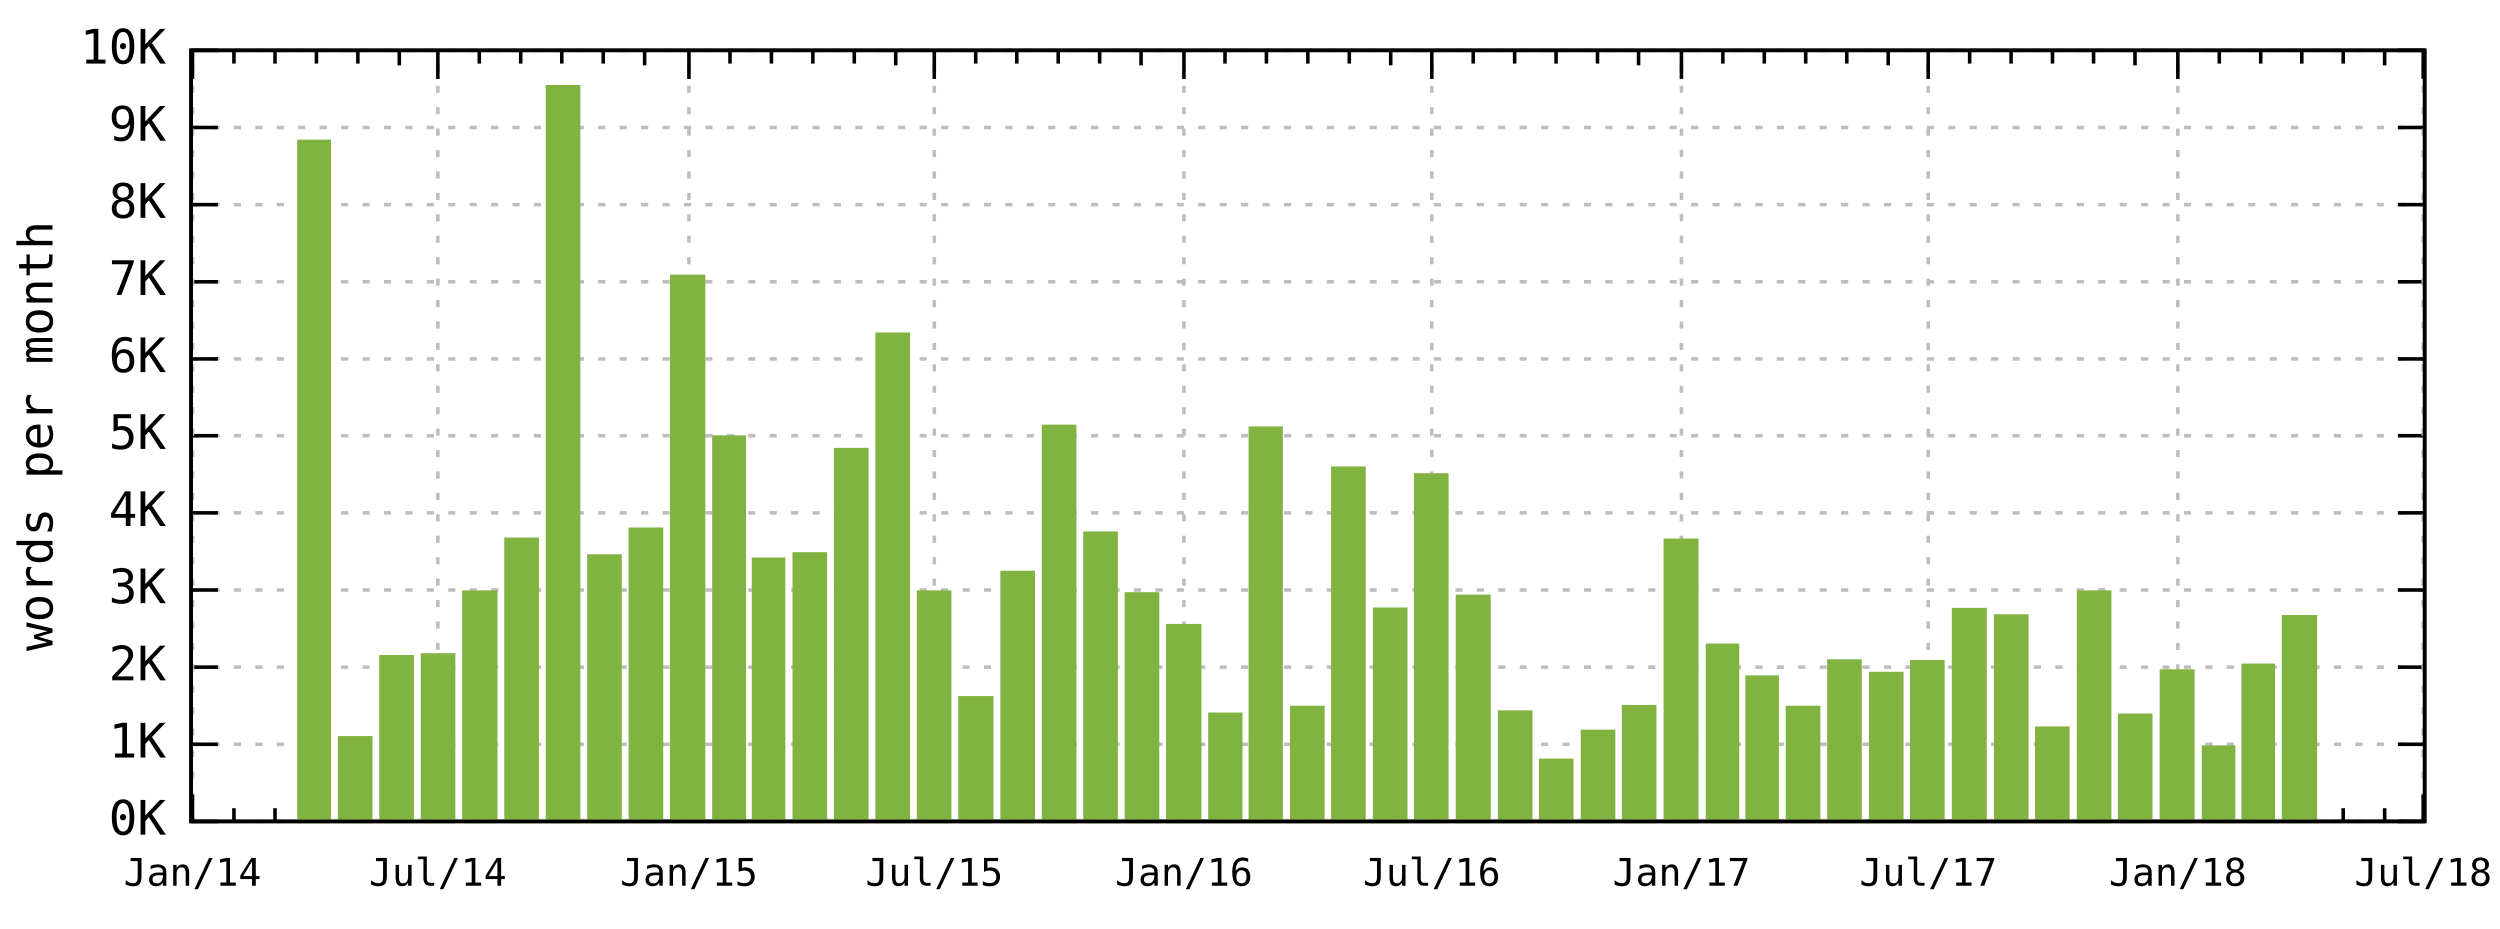
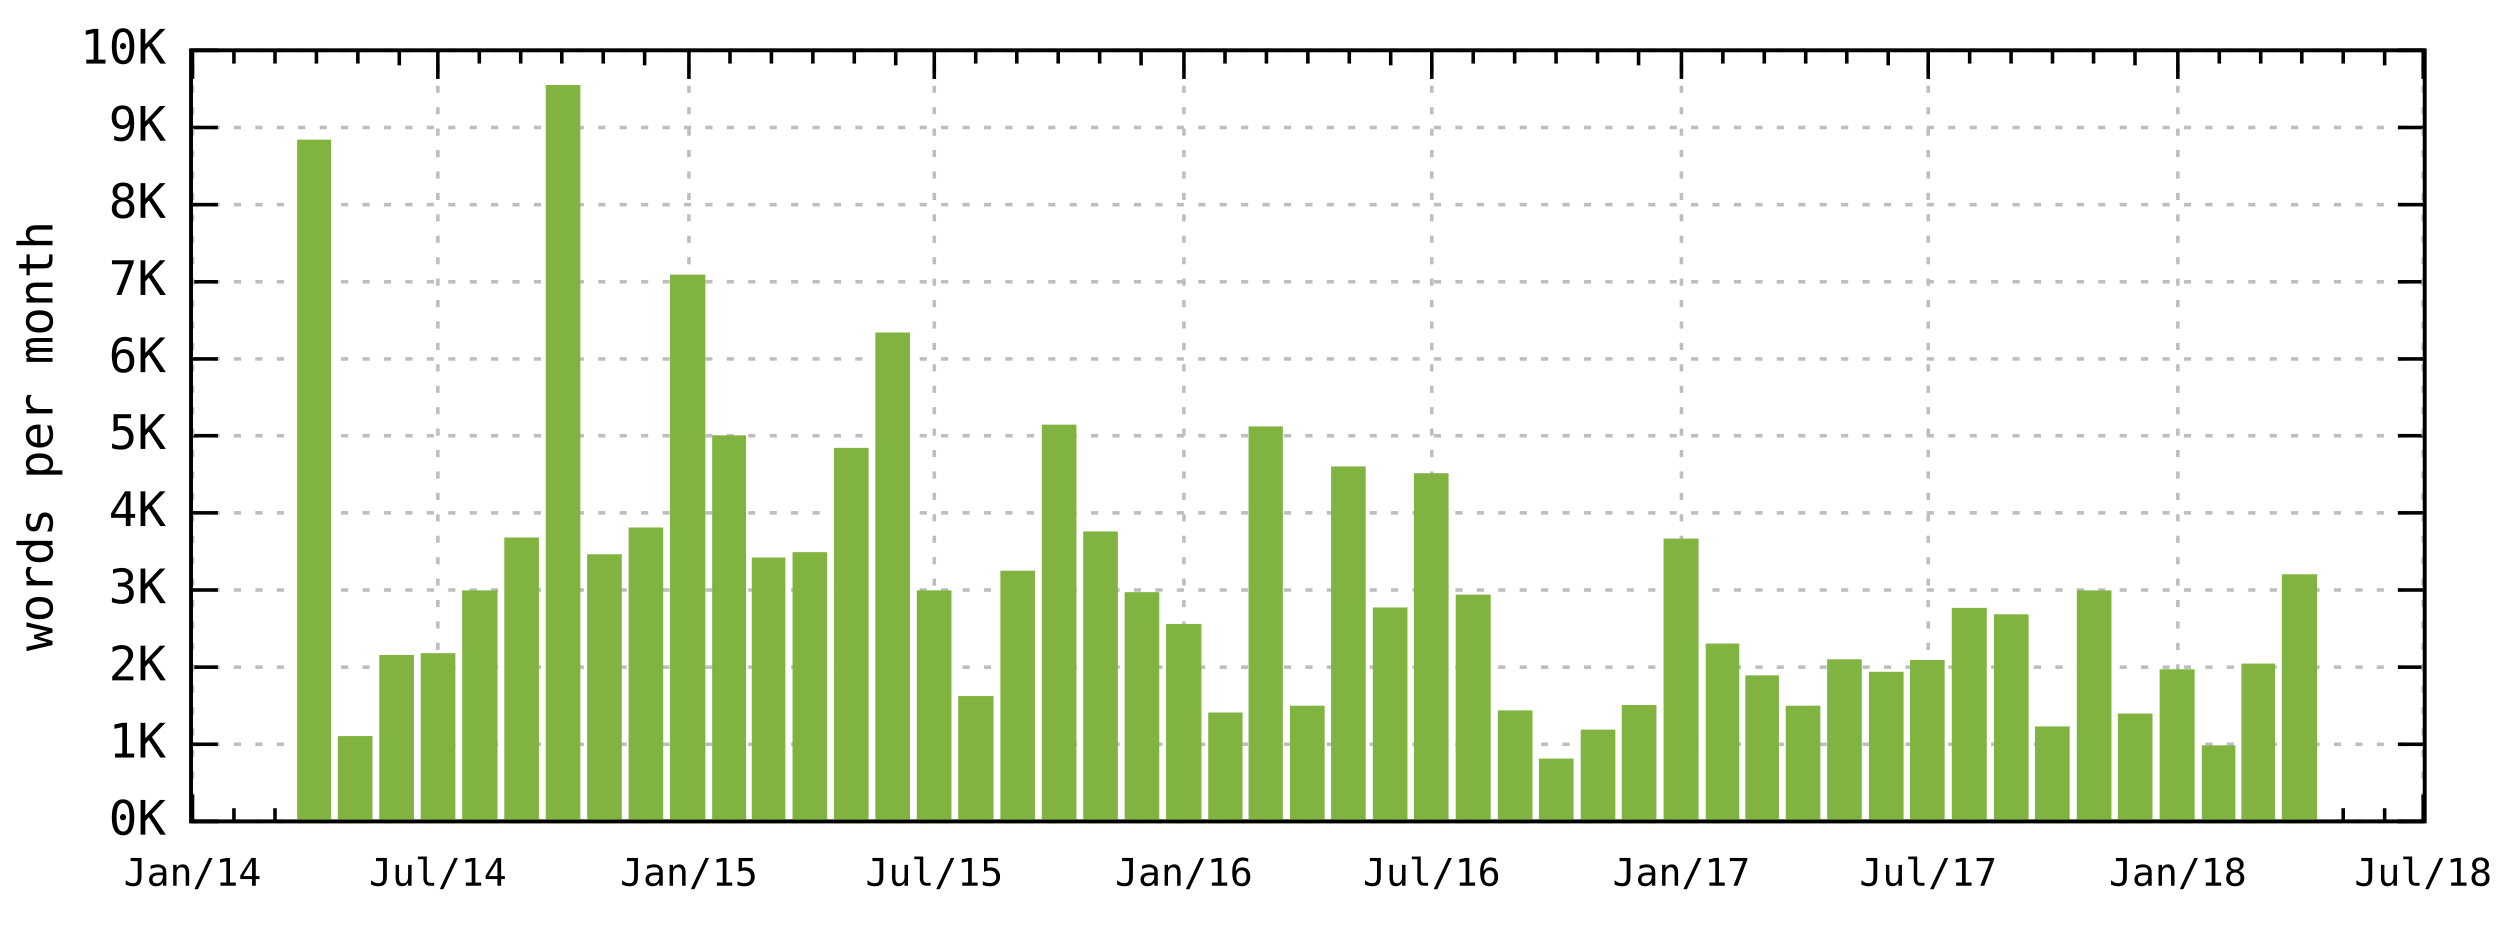
<svg xmlns="http://www.w3.org/2000/svg" xmlns:xlink="http://www.w3.org/1999/xlink" width="700" height="260" viewBox="0 0 700 260">
  <g id="gnuplot_canvas">
    <rect x="0" y="0" width="700" height="260" fill="none" />
    <defs>
      <circle id="gpDot" r="0.5" stroke-width="0.5" />
      <path id="gpPt0" stroke-width="0.267" stroke="currentColor" d="M-1,0 h2 M0,-1 v2" />
      <path id="gpPt1" stroke-width="0.267" stroke="currentColor" d="M-1,-1 L1,1 M1,-1 L-1,1" />
      <path id="gpPt2" stroke-width="0.267" stroke="currentColor" d="M-1,0 L1,0 M0,-1 L0,1 M-1,-1 L1,1 M-1,1 L1,-1" />
      <rect id="gpPt3" stroke-width="0.267" stroke="currentColor" x="-1" y="-1" width="2" height="2" />
      <rect id="gpPt4" stroke-width="0.267" stroke="currentColor" fill="currentColor" x="-1" y="-1" width="2" height="2" />
      <circle id="gpPt5" stroke-width="0.267" stroke="currentColor" cx="0" cy="0" r="1" />
      <use xlink:href="#gpPt5" id="gpPt6" fill="currentColor" stroke="none" />
      <path id="gpPt7" stroke-width="0.267" stroke="currentColor" d="M0,-1.33 L-1.33,0.67 L1.33,0.67 z" />
      <use xlink:href="#gpPt7" id="gpPt8" fill="currentColor" stroke="none" />
      <use xlink:href="#gpPt7" id="gpPt9" stroke="currentColor" transform="rotate(180)" />
      <use xlink:href="#gpPt9" id="gpPt10" fill="currentColor" stroke="none" />
      <use xlink:href="#gpPt3" id="gpPt11" stroke="currentColor" transform="rotate(45)" />
      <use xlink:href="#gpPt11" id="gpPt12" fill="currentColor" stroke="none" />
    </defs>
    <g style="fill:none; color:white; stroke:currentColor; stroke-width:1.00; stroke-linecap:butt; stroke-linejoin:miter">
</g>
    <g style="fill:none; color:black; stroke:currentColor; stroke-width:1.00; stroke-linecap:butt; stroke-linejoin:miter">
</g>
    <g style="fill:none; color:gray; stroke:currentColor; stroke-width:1.00; stroke-linecap:butt; stroke-linejoin:miter">
      <path stroke="rgb(190, 190, 190)" stroke-dasharray=" 2,4" class="gridline" d="M53.5,230.0 L678.9,230.0  h0.01" />
    </g>
    <g style="fill:none; color:black; stroke:currentColor; stroke-width:1.00; stroke-linecap:butt; stroke-linejoin:miter">
      <path stroke="black" d="M53.5,230.0 L61.0,230.0 M678.9,230.0 L671.4,230.0  h0.01" />
      <g transform="translate(46.5,233.7)" style="stroke:none; fill:rgb(0,0,0); font-family:monospace; font-size:10.00pt; text-anchor:end">
        <text>0K</text>
      </g>
    </g>
    <g style="fill:none; color:gray; stroke:currentColor; stroke-width:1.00; stroke-linecap:butt; stroke-linejoin:miter">
      <path stroke="rgb(190, 190, 190)" stroke-dasharray=" 2,4" class="gridline" d="M53.5,208.4 L678.9,208.4  h0.01" />
    </g>
    <g style="fill:none; color:black; stroke:currentColor; stroke-width:1.00; stroke-linecap:butt; stroke-linejoin:miter">
      <path stroke="black" d="M53.5,208.4 L61.0,208.4 M678.9,208.4 L671.4,208.4  h0.01" />
      <g transform="translate(46.5,212.1)" style="stroke:none; fill:rgb(0,0,0); font-family:monospace; font-size:10.00pt; text-anchor:end">
        <text>1K</text>
      </g>
    </g>
    <g style="fill:none; color:gray; stroke:currentColor; stroke-width:1.00; stroke-linecap:butt; stroke-linejoin:miter">
      <path stroke="rgb(190, 190, 190)" stroke-dasharray=" 2,4" class="gridline" d="M53.5,186.8 L678.9,186.8  h0.01" />
    </g>
    <g style="fill:none; color:black; stroke:currentColor; stroke-width:1.00; stroke-linecap:butt; stroke-linejoin:miter">
      <path stroke="black" d="M53.5,186.8 L61.0,186.8 M678.9,186.8 L671.4,186.8  h0.01" />
      <g transform="translate(46.5,190.5)" style="stroke:none; fill:rgb(0,0,0); font-family:monospace; font-size:10.00pt; text-anchor:end">
        <text>2K</text>
      </g>
    </g>
    <g style="fill:none; color:gray; stroke:currentColor; stroke-width:1.00; stroke-linecap:butt; stroke-linejoin:miter">
      <path stroke="rgb(190, 190, 190)" stroke-dasharray=" 2,4" class="gridline" d="M53.5,165.2 L678.9,165.2  h0.01" />
    </g>
    <g style="fill:none; color:black; stroke:currentColor; stroke-width:1.00; stroke-linecap:butt; stroke-linejoin:miter">
      <path stroke="black" d="M53.5,165.2 L61.0,165.2 M678.9,165.2 L671.4,165.2  h0.01" />
      <g transform="translate(46.5,168.9)" style="stroke:none; fill:rgb(0,0,0); font-family:monospace; font-size:10.00pt; text-anchor:end">
        <text>3K</text>
      </g>
    </g>
    <g style="fill:none; color:gray; stroke:currentColor; stroke-width:1.00; stroke-linecap:butt; stroke-linejoin:miter">
      <path stroke="rgb(190, 190, 190)" stroke-dasharray=" 2,4" class="gridline" d="M53.5,143.6 L678.9,143.6  h0.01" />
    </g>
    <g style="fill:none; color:black; stroke:currentColor; stroke-width:1.00; stroke-linecap:butt; stroke-linejoin:miter">
      <path stroke="black" d="M53.5,143.6 L61.0,143.6 M678.9,143.6 L671.4,143.6  h0.01" />
      <g transform="translate(46.5,147.3)" style="stroke:none; fill:rgb(0,0,0); font-family:monospace; font-size:10.00pt; text-anchor:end">
        <text>4K</text>
      </g>
    </g>
    <g style="fill:none; color:gray; stroke:currentColor; stroke-width:1.00; stroke-linecap:butt; stroke-linejoin:miter">
      <path stroke="rgb(190, 190, 190)" stroke-dasharray=" 2,4" class="gridline" d="M53.5,122.0 L678.9,122.0  h0.01" />
    </g>
    <g style="fill:none; color:black; stroke:currentColor; stroke-width:1.00; stroke-linecap:butt; stroke-linejoin:miter">
      <path stroke="black" d="M53.5,122.0 L61.0,122.0 M678.9,122.0 L671.4,122.0  h0.01" />
      <g transform="translate(46.5,125.7)" style="stroke:none; fill:rgb(0,0,0); font-family:monospace; font-size:10.00pt; text-anchor:end">
        <text>5K</text>
      </g>
    </g>
    <g style="fill:none; color:gray; stroke:currentColor; stroke-width:1.00; stroke-linecap:butt; stroke-linejoin:miter">
      <path stroke="rgb(190, 190, 190)" stroke-dasharray=" 2,4" class="gridline" d="M53.5,100.5 L678.9,100.5  h0.01" />
    </g>
    <g style="fill:none; color:black; stroke:currentColor; stroke-width:1.00; stroke-linecap:butt; stroke-linejoin:miter">
      <path stroke="black" d="M53.5,100.5 L61.0,100.5 M678.9,100.5 L671.4,100.5  h0.01" />
      <g transform="translate(46.5,104.2)" style="stroke:none; fill:rgb(0,0,0); font-family:monospace; font-size:10.00pt; text-anchor:end">
        <text>6K</text>
      </g>
    </g>
    <g style="fill:none; color:gray; stroke:currentColor; stroke-width:1.00; stroke-linecap:butt; stroke-linejoin:miter">
      <path stroke="rgb(190, 190, 190)" stroke-dasharray=" 2,4" class="gridline" d="M53.5,78.9 L678.9,78.9  h0.01" />
    </g>
    <g style="fill:none; color:black; stroke:currentColor; stroke-width:1.00; stroke-linecap:butt; stroke-linejoin:miter">
      <path stroke="black" d="M53.5,78.9 L61.0,78.9 M678.9,78.9 L671.4,78.9  h0.01" />
      <g transform="translate(46.5,82.6)" style="stroke:none; fill:rgb(0,0,0); font-family:monospace; font-size:10.00pt; text-anchor:end">
        <text>7K</text>
      </g>
    </g>
    <g style="fill:none; color:gray; stroke:currentColor; stroke-width:1.00; stroke-linecap:butt; stroke-linejoin:miter">
      <path stroke="rgb(190, 190, 190)" stroke-dasharray=" 2,4" class="gridline" d="M53.5,57.3 L678.9,57.3  h0.01" />
    </g>
    <g style="fill:none; color:black; stroke:currentColor; stroke-width:1.00; stroke-linecap:butt; stroke-linejoin:miter">
      <path stroke="black" d="M53.5,57.3 L61.0,57.3 M678.9,57.3 L671.4,57.3  h0.01" />
      <g transform="translate(46.5,61.0)" style="stroke:none; fill:rgb(0,0,0); font-family:monospace; font-size:10.00pt; text-anchor:end">
        <text>8K</text>
      </g>
    </g>
    <g style="fill:none; color:gray; stroke:currentColor; stroke-width:1.00; stroke-linecap:butt; stroke-linejoin:miter">
      <path stroke="rgb(190, 190, 190)" stroke-dasharray=" 2,4" class="gridline" d="M53.5,35.7 L678.9,35.7  h0.01" />
    </g>
    <g style="fill:none; color:black; stroke:currentColor; stroke-width:1.00; stroke-linecap:butt; stroke-linejoin:miter">
      <path stroke="black" d="M53.5,35.7 L61.0,35.7 M678.9,35.7 L671.4,35.7  h0.01" />
      <g transform="translate(46.5,39.4)" style="stroke:none; fill:rgb(0,0,0); font-family:monospace; font-size:10.00pt; text-anchor:end">
        <text>9K</text>
      </g>
    </g>
    <g style="fill:none; color:gray; stroke:currentColor; stroke-width:1.00; stroke-linecap:butt; stroke-linejoin:miter">
      <path stroke="rgb(190, 190, 190)" stroke-dasharray=" 2,4" class="gridline" d="M53.5,14.1 L678.9,14.1  h0.01" />
    </g>
    <g style="fill:none; color:black; stroke:currentColor; stroke-width:1.00; stroke-linecap:butt; stroke-linejoin:miter">
      <path stroke="black" d="M53.5,14.1 L61.0,14.1 M678.9,14.1 L671.4,14.1  h0.01" />
      <g transform="translate(46.5,17.8)" style="stroke:none; fill:rgb(0,0,0); font-family:monospace; font-size:10.00pt; text-anchor:end">
        <text>10K</text>
      </g>
    </g>
    <g style="fill:none; color:gray; stroke:currentColor; stroke-width:1.00; stroke-linecap:butt; stroke-linejoin:miter">
      <path stroke="rgb(190, 190, 190)" stroke-dasharray=" 2,4" class="gridline" d="M53.9,230.0 L53.9,14.1  h0.01" />
    </g>
    <g style="fill:none; color:black; stroke:currentColor; stroke-width:1.00; stroke-linecap:butt; stroke-linejoin:miter">
      <path stroke="black" d="M53.9,230.0 L53.9,222.5 M53.9,14.1 L53.9,21.6  h0.01" />
      <g transform="translate(53.9,248.0)" style="stroke:none; fill:rgb(0,0,0); font-family:monospace; font-size:8.00pt; text-anchor:middle">
        <text>Jan/14</text>
      </g>
      <path stroke="black" d="M65.5,230.0 L65.5,226.3 M65.5,14.1 L65.5,17.8 M77.0,230.0 L77.0,226.3 M77.0,14.1 L77.0,17.8    M88.6,230.0 L88.6,226.3 M88.6,14.1 L88.6,17.8 M100.2,230.0 L100.2,226.3 M100.2,14.1 L100.2,17.8    M111.8,230.0 L111.8,226.3 M111.8,14.1 L111.8,17.8  h0.01" />
    </g>
    <g style="fill:none; color:gray; stroke:currentColor; stroke-width:1.00; stroke-linecap:butt; stroke-linejoin:miter">
      <path stroke="rgb(190, 190, 190)" stroke-dasharray=" 2,4" class="gridline" d="M122.6,230.0 L122.6,14.1  h0.01" />
    </g>
    <g style="fill:none; color:black; stroke:currentColor; stroke-width:1.00; stroke-linecap:butt; stroke-linejoin:miter">
      <path stroke="black" d="M122.6,230.0 L122.6,222.5 M122.6,14.1 L122.6,21.6  h0.01" />
      <g transform="translate(122.6,248.0)" style="stroke:none; fill:rgb(0,0,0); font-family:monospace; font-size:8.00pt; text-anchor:middle">
        <text>Jul/14</text>
      </g>
      <path stroke="black" d="M134.2,230.0 L134.2,226.3 M134.2,14.1 L134.2,17.8 M145.8,230.0 L145.8,226.3 M145.8,14.1 L145.8,17.8    M157.3,230.0 L157.3,226.3 M157.3,14.1 L157.3,17.8 M168.9,230.0 L168.9,226.3 M168.9,14.1 L168.9,17.8    M180.5,230.0 L180.5,226.3 M180.5,14.1 L180.5,17.8  h0.01" />
    </g>
    <g style="fill:none; color:gray; stroke:currentColor; stroke-width:1.00; stroke-linecap:butt; stroke-linejoin:miter">
      <path stroke="rgb(190, 190, 190)" stroke-dasharray=" 2,4" class="gridline" d="M192.9,230.0 L192.9,14.1  h0.01" />
    </g>
    <g style="fill:none; color:black; stroke:currentColor; stroke-width:1.00; stroke-linecap:butt; stroke-linejoin:miter">
      <path stroke="black" d="M192.9,230.0 L192.9,222.5 M192.9,14.1 L192.9,21.6  h0.01" />
      <g transform="translate(192.9,248.0)" style="stroke:none; fill:rgb(0,0,0); font-family:monospace; font-size:8.00pt; text-anchor:middle">
        <text>Jan/15</text>
      </g>
      <path stroke="black" d="M204.4,230.0 L204.4,226.3 M204.4,14.1 L204.4,17.8 M216.0,230.0 L216.0,226.3 M216.0,14.1 L216.0,17.8    M227.6,230.0 L227.6,226.3 M227.6,14.1 L227.6,17.8 M239.2,230.0 L239.2,226.3 M239.2,14.1 L239.2,17.8    M250.8,230.0 L250.8,226.3 M250.8,14.1 L250.8,17.8  h0.01" />
    </g>
    <g style="fill:none; color:gray; stroke:currentColor; stroke-width:1.00; stroke-linecap:butt; stroke-linejoin:miter">
      <path stroke="rgb(190, 190, 190)" stroke-dasharray=" 2,4" class="gridline" d="M261.6,230.0 L261.6,14.1  h0.01" />
    </g>
    <g style="fill:none; color:black; stroke:currentColor; stroke-width:1.00; stroke-linecap:butt; stroke-linejoin:miter">
      <path stroke="black" d="M261.6,230.0 L261.6,222.5 M261.6,14.1 L261.6,21.6  h0.01" />
      <g transform="translate(261.6,248.0)" style="stroke:none; fill:rgb(0,0,0); font-family:monospace; font-size:8.00pt; text-anchor:middle">
        <text>Jul/15</text>
      </g>
      <path stroke="black" d="M273.2,230.0 L273.2,226.3 M273.2,14.1 L273.2,17.8 M284.7,230.0 L284.7,226.3 M284.7,14.1 L284.7,17.8    M296.3,230.0 L296.3,226.3 M296.3,14.1 L296.3,17.8 M307.9,230.0 L307.9,226.3 M307.9,14.1 L307.9,17.8    M319.5,230.0 L319.5,226.3 M319.5,14.1 L319.5,17.8  h0.01" />
    </g>
    <g style="fill:none; color:gray; stroke:currentColor; stroke-width:1.00; stroke-linecap:butt; stroke-linejoin:miter">
      <path stroke="rgb(190, 190, 190)" stroke-dasharray=" 2,4" class="gridline" d="M331.5,230.0 L331.5,14.1  h0.01" />
    </g>
    <g style="fill:none; color:black; stroke:currentColor; stroke-width:1.00; stroke-linecap:butt; stroke-linejoin:miter">
      <path stroke="black" d="M331.5,230.0 L331.5,222.5 M331.5,14.1 L331.5,21.6  h0.01" />
      <g transform="translate(331.5,248.0)" style="stroke:none; fill:rgb(0,0,0); font-family:monospace; font-size:8.00pt; text-anchor:middle">
        <text>Jan/16</text>
      </g>
      <path stroke="black" d="M343.0,230.0 L343.0,226.3 M343.0,14.1 L343.0,17.8 M354.6,230.0 L354.6,226.3 M354.6,14.1 L354.6,17.8    M366.2,230.0 L366.2,226.3 M366.2,14.1 L366.2,17.8 M377.8,230.0 L377.8,226.3 M377.8,14.1 L377.8,17.8    M389.4,230.0 L389.4,226.3 M389.4,14.1 L389.4,17.8  h0.01" />
    </g>
    <g style="fill:none; color:gray; stroke:currentColor; stroke-width:1.00; stroke-linecap:butt; stroke-linejoin:miter">
      <path stroke="rgb(190, 190, 190)" stroke-dasharray=" 2,4" class="gridline" d="M400.9,230.0 L400.9,14.1  h0.01" />
    </g>
    <g style="fill:none; color:black; stroke:currentColor; stroke-width:1.00; stroke-linecap:butt; stroke-linejoin:miter">
      <path stroke="black" d="M400.9,230.0 L400.9,222.5 M400.9,14.1 L400.9,21.6  h0.01" />
      <g transform="translate(400.9,248.0)" style="stroke:none; fill:rgb(0,0,0); font-family:monospace; font-size:8.00pt; text-anchor:middle">
        <text>Jul/16</text>
      </g>
      <path stroke="black" d="M412.5,230.0 L412.5,226.3 M412.5,14.1 L412.5,17.8 M424.1,230.0 L424.1,226.3 M424.1,14.1 L424.1,17.8    M435.7,230.0 L435.7,226.3 M435.7,14.1 L435.7,17.8 M447.3,230.0 L447.3,226.3 M447.3,14.1 L447.3,17.8    M458.8,230.0 L458.8,226.3 M458.8,14.1 L458.8,17.8  h0.01" />
    </g>
    <g style="fill:none; color:gray; stroke:currentColor; stroke-width:1.00; stroke-linecap:butt; stroke-linejoin:miter">
      <path stroke="rgb(190, 190, 190)" stroke-dasharray=" 2,4" class="gridline" d="M470.8,230.0 L470.8,14.1  h0.01" />
    </g>
    <g style="fill:none; color:black; stroke:currentColor; stroke-width:1.00; stroke-linecap:butt; stroke-linejoin:miter">
      <path stroke="black" d="M470.8,230.0 L470.8,222.5 M470.8,14.1 L470.8,21.6  h0.01" />
      <g transform="translate(470.8,248.0)" style="stroke:none; fill:rgb(0,0,0); font-family:monospace; font-size:8.00pt; text-anchor:middle">
        <text>Jan/17</text>
      </g>
      <path stroke="black" d="M482.4,230.0 L482.4,226.3 M482.4,14.1 L482.4,17.8 M494.0,230.0 L494.0,226.3 M494.0,14.1 L494.0,17.8    M505.6,230.0 L505.6,226.3 M505.6,14.1 L505.6,17.8 M517.1,230.0 L517.1,226.3 M517.1,14.1 L517.1,17.8    M528.7,230.0 L528.7,226.3 M528.7,14.1 L528.7,17.8  h0.01" />
    </g>
    <g style="fill:none; color:gray; stroke:currentColor; stroke-width:1.00; stroke-linecap:butt; stroke-linejoin:miter">
      <path stroke="rgb(190, 190, 190)" stroke-dasharray=" 2,4" class="gridline" d="M539.9,230.0 L539.9,14.1  h0.01" />
    </g>
    <g style="fill:none; color:black; stroke:currentColor; stroke-width:1.00; stroke-linecap:butt; stroke-linejoin:miter">
      <path stroke="black" d="M539.9,230.0 L539.9,222.5 M539.9,14.1 L539.9,21.6  h0.01" />
      <g transform="translate(539.9,248.0)" style="stroke:none; fill:rgb(0,0,0); font-family:monospace; font-size:8.00pt; text-anchor:middle">
        <text>Jul/17</text>
      </g>
      <path stroke="black" d="M551.5,230.0 L551.5,226.3 M551.5,14.1 L551.5,17.8 M563.1,230.0 L563.1,226.3 M563.1,14.1 L563.1,17.8    M574.7,230.0 L574.7,226.3 M574.7,14.1 L574.7,17.8 M586.2,230.0 L586.2,226.3 M586.2,14.1 L586.2,17.8    M597.8,230.0 L597.8,226.3 M597.8,14.1 L597.8,17.8  h0.01" />
    </g>
    <g style="fill:none; color:gray; stroke:currentColor; stroke-width:1.00; stroke-linecap:butt; stroke-linejoin:miter">
      <path stroke="rgb(190, 190, 190)" stroke-dasharray=" 2,4" class="gridline" d="M609.8,230.0 L609.8,14.1  h0.01" />
    </g>
    <g style="fill:none; color:black; stroke:currentColor; stroke-width:1.00; stroke-linecap:butt; stroke-linejoin:miter">
      <path stroke="black" d="M609.8,230.0 L609.8,222.5 M609.8,14.1 L609.8,21.6  h0.01" />
      <g transform="translate(609.8,248.0)" style="stroke:none; fill:rgb(0,0,0); font-family:monospace; font-size:8.00pt; text-anchor:middle">
        <text>Jan/18</text>
      </g>
      <path stroke="black" d="M621.4,230.0 L621.4,226.3 M621.4,14.1 L621.4,17.8 M633.0,230.0 L633.0,226.3 M633.0,14.1 L633.0,17.8    M644.5,230.0 L644.5,226.3 M644.5,14.1 L644.5,17.8 M656.1,230.0 L656.1,226.3 M656.1,14.1 L656.1,17.8    M667.7,230.0 L667.7,226.3 M667.7,14.1 L667.7,17.8  h0.01" />
    </g>
    <g style="fill:none; color:gray; stroke:currentColor; stroke-width:1.00; stroke-linecap:butt; stroke-linejoin:miter">
      <path stroke="rgb(190, 190, 190)" stroke-dasharray=" 2,4" class="gridline" d="M678.5,230.0 L678.5,14.1  h0.01" />
    </g>
    <g style="fill:none; color:black; stroke:currentColor; stroke-width:1.00; stroke-linecap:butt; stroke-linejoin:miter">
      <path stroke="black" d="M678.5,230.0 L678.5,222.5 M678.5,14.1 L678.5,21.6  h0.01" />
      <g transform="translate(678.5,248.0)" style="stroke:none; fill:rgb(0,0,0); font-family:monospace; font-size:8.00pt; text-anchor:middle">
        <text>Jul/18</text>
      </g>
      <path stroke="black" d="M53.5,14.1 L53.5,230.0 L678.9,230.0 L678.9,14.1 L53.5,14.1 Z  h0.01" />
      <g transform="translate(14.7,122.1) rotate(270)" style="stroke:none; fill:rgb(0,0,0); font-family:monospace; font-size:10.00pt; text-anchor:middle">
        <text>words per month</text>
      </g>
    </g>
    <g id="gnuplot_plot_1">
      <g style="fill:none; color:red; stroke:currentColor; stroke-width:1.00; stroke-linecap:butt; stroke-linejoin:miter">
        <g style="stroke:none; shape-rendering:crispEdges">
          <polygon fill="rgb(129, 179,  65)" points="83.7,230.0 92.3,230.0 92.3,39.5 83.7,39.5 " />
        </g>
        <path stroke="rgb(129, 179,  65)" d="M83.7,230.0 L83.7,39.6 L92.2,39.6 L92.2,230.0 L83.7,230.0 Z  h0.01" />
        <g style="stroke:none; shape-rendering:crispEdges">
          <polygon fill="rgb(129, 179,  65)" points="95.1,230.0 103.9,230.0 103.9,206.5 95.1,206.5 " />
        </g>
        <path stroke="rgb(129, 179,  65)" d="M95.1,230.0 L95.1,206.6 L103.8,206.6 L103.8,230.0 L95.1,230.0 Z  h0.01" />
        <g style="stroke:none; shape-rendering:crispEdges">
          <polygon fill="rgb(129, 179,  65)" points="106.7,230.0 115.5,230.0 115.5,183.8 106.7,183.8 " />
        </g>
        <path stroke="rgb(129, 179,  65)" d="M106.7,230.0 L106.7,183.9 L115.4,183.9 L115.4,230.0 L106.7,230.0 Z  h0.01" />
        <g style="stroke:none; shape-rendering:crispEdges">
          <polygon fill="rgb(129, 179,  65)" points="118.3,230.0 127.1,230.0 127.1,183.3 118.3,183.3 " />
        </g>
        <path stroke="rgb(129, 179,  65)" d="M118.3,230.0 L118.3,183.4 L127.0,183.4 L127.0,230.0 L118.3,230.0 Z  h0.01" />
        <g style="stroke:none; shape-rendering:crispEdges">
          <polygon fill="rgb(129, 179,  65)" points="129.9,230.0 138.9,230.0 138.9,165.7 129.9,165.7 " />
        </g>
        <path stroke="rgb(129, 179,  65)" d="M129.9,230.0 L129.9,165.8 L138.8,165.8 L138.8,230.0 L129.9,230.0 Z  h0.01" />
        <g style="stroke:none; shape-rendering:crispEdges">
          <polygon fill="rgb(129, 179,  65)" points="141.7,230.0 150.5,230.0 150.5,150.9 141.7,150.9 " />
        </g>
        <path stroke="rgb(129, 179,  65)" d="M141.7,230.0 L141.7,151.0 L150.4,151.0 L150.4,230.0 L141.7,230.0 Z  h0.01" />
        <g style="stroke:none; shape-rendering:crispEdges">
          <polygon fill="rgb(129, 179,  65)" points="153.3,230.0 162.1,230.0 162.1,24.2 153.3,24.2 " />
        </g>
        <path stroke="rgb(129, 179,  65)" d="M153.3,230.0 L153.3,24.3 L162.0,24.3 L162.0,230.0 L153.3,230.0 Z  h0.01" />
        <g style="stroke:none; shape-rendering:crispEdges">
          <polygon fill="rgb(129, 179,  65)" points="164.9,230.0 173.7,230.0 173.7,155.6 164.9,155.6 " />
        </g>
        <path stroke="rgb(129, 179,  65)" d="M164.9,230.0 L164.9,155.7 L173.6,155.7 L173.6,230.0 L164.9,230.0 Z  h0.01" />
        <g style="stroke:none; shape-rendering:crispEdges">
          <polygon fill="rgb(129, 179,  65)" points="176.5,230.0 185.3,230.0 185.3,148.1 176.5,148.1 " />
        </g>
        <path stroke="rgb(129, 179,  65)" d="M176.5,230.0 L176.5,148.2 L185.2,148.2 L185.2,230.0 L176.5,230.0 Z  h0.01" />
        <g style="stroke:none; shape-rendering:crispEdges">
          <polygon fill="rgb(129, 179,  65)" points="188.1,230.0 197.1,230.0 197.1,77.3 188.1,77.3 " />
        </g>
        <path stroke="rgb(129, 179,  65)" d="M188.1,230.0 L188.1,77.4 L197.0,77.4 L197.0,230.0 L188.1,230.0 Z  h0.01" />
        <g style="stroke:none; shape-rendering:crispEdges">
          <polygon fill="rgb(129, 179,  65)" points="199.9,230.0 208.5,230.0 208.5,122.3 199.9,122.3 " />
        </g>
        <path stroke="rgb(129, 179,  65)" d="M199.9,230.0 L199.9,122.4 L208.4,122.4 L208.4,230.0 L199.9,230.0 Z  h0.01" />
        <g style="stroke:none; shape-rendering:crispEdges">
          <polygon fill="rgb(129, 179,  65)" points="211.0,230.0 219.5,230.0 219.5,156.5 211.0,156.5 " />
        </g>
        <path stroke="rgb(129, 179,  65)" d="M211.0,230.0 L211.0,156.6 L219.4,156.6 L219.4,230.0 L211.0,230.0 Z  h0.01" />
        <g style="stroke:none; shape-rendering:crispEdges">
          <polygon fill="rgb(129, 179,  65)" points="222.4,230.0 231.2,230.0 231.2,155.0 222.4,155.0 " />
        </g>
        <path stroke="rgb(129, 179,  65)" d="M222.4,230.0 L222.4,155.1 L231.1,155.1 L231.1,230.0 L222.4,230.0 Z  h0.01" />
        <g style="stroke:none; shape-rendering:crispEdges">
          <polygon fill="rgb(129, 179,  65)" points="234.0,230.0 242.8,230.0 242.8,125.8 234.0,125.8 " />
        </g>
        <path stroke="rgb(129, 179,  65)" d="M234.0,230.0 L234.0,125.9 L242.7,125.9 L242.7,230.0 L234.0,230.0 Z  h0.01" />
        <g style="stroke:none; shape-rendering:crispEdges">
          <polygon fill="rgb(129, 179,  65)" points="245.6,230.0 254.4,230.0 254.4,93.5 245.6,93.5 " />
        </g>
        <path stroke="rgb(129, 179,  65)" d="M245.6,230.0 L245.6,93.6 L254.3,93.6 L254.3,230.0 L245.6,230.0 Z  h0.01" />
        <g style="stroke:none; shape-rendering:crispEdges">
          <polygon fill="rgb(129, 179,  65)" points="257.2,230.0 266.0,230.0 266.0,165.7 257.2,165.7 " />
        </g>
        <path stroke="rgb(129, 179,  65)" d="M257.2,230.0 L257.2,165.8 L265.9,165.8 L265.9,230.0 L257.2,230.0 Z  h0.01" />
        <g style="stroke:none; shape-rendering:crispEdges">
          <polygon fill="rgb(129, 179,  65)" points="268.8,230.0 277.8,230.0 277.8,195.3 268.8,195.3 " />
        </g>
        <path stroke="rgb(129, 179,  65)" d="M268.8,230.0 L268.8,195.4 L277.7,195.4 L277.7,230.0 L268.8,230.0 Z  h0.01" />
        <g style="stroke:none; shape-rendering:crispEdges">
          <polygon fill="rgb(129, 179,  65)" points="280.6,230.0 289.4,230.0 289.4,160.2 280.6,160.2 " />
        </g>
        <path stroke="rgb(129, 179,  65)" d="M280.6,230.0 L280.6,160.3 L289.3,160.3 L289.3,230.0 L280.6,230.0 Z  h0.01" />
        <g style="stroke:none; shape-rendering:crispEdges">
          <polygon fill="rgb(129, 179,  65)" points="292.2,230.0 301.0,230.0 301.0,119.3 292.2,119.3 " />
        </g>
        <path stroke="rgb(129, 179,  65)" d="M292.2,230.0 L292.2,119.4 L300.9,119.4 L300.9,230.0 L292.2,230.0 Z  h0.01" />
        <g style="stroke:none; shape-rendering:crispEdges">
          <polygon fill="rgb(129, 179,  65)" points="303.8,230.0 312.6,230.0 312.6,149.2 303.8,149.2 " />
        </g>
        <path stroke="rgb(129, 179,  65)" d="M303.8,230.0 L303.8,149.3 L312.5,149.3 L312.5,230.0 L303.8,230.0 Z  h0.01" />
        <g style="stroke:none; shape-rendering:crispEdges">
          <polygon fill="rgb(129, 179,  65)" points="315.4,230.0 324.2,230.0 324.2,166.2 315.4,166.2 " />
        </g>
        <path stroke="rgb(129, 179,  65)" d="M315.4,230.0 L315.4,166.3 L324.1,166.3 L324.1,230.0 L315.4,230.0 Z  h0.01" />
        <g style="stroke:none; shape-rendering:crispEdges">
          <polygon fill="rgb(129, 179,  65)" points="327.0,230.0 336.0,230.0 336.0,175.1 327.0,175.1 " />
        </g>
        <path stroke="rgb(129, 179,  65)" d="M327.0,230.0 L327.0,175.2 L335.9,175.2 L335.9,230.0 L327.0,230.0 Z  h0.01" />
        <g style="stroke:none; shape-rendering:crispEdges">
          <polygon fill="rgb(129, 179,  65)" points="338.8,230.0 347.5,230.0 347.5,199.9 338.8,199.9 " />
        </g>
        <path stroke="rgb(129, 179,  65)" d="M338.8,230.0 L338.8,200.0 L347.4,200.0 L347.4,230.0 L338.8,230.0 Z  h0.01" />
        <g style="stroke:none; shape-rendering:crispEdges">
          <polygon fill="rgb(129, 179,  65)" points="350.1,230.0 358.8,230.0 358.8,119.8 350.1,119.8 " />
        </g>
        <path stroke="rgb(129, 179,  65)" d="M350.1,230.0 L350.1,119.9 L358.7,119.9 L358.7,230.0 L350.1,230.0 Z  h0.01" />
        <g style="stroke:none; shape-rendering:crispEdges">
          <polygon fill="rgb(129, 179,  65)" points="361.7,230.0 370.5,230.0 370.5,198.0 361.7,198.0 " />
        </g>
        <path stroke="rgb(129, 179,  65)" d="M361.7,230.0 L361.7,198.1 L370.4,198.1 L370.4,230.0 L361.7,230.0 Z  h0.01" />
        <g style="stroke:none; shape-rendering:crispEdges">
          <polygon fill="rgb(129, 179,  65)" points="373.2,230.0 382.0,230.0 382.0,131.0 373.2,131.0 " />
        </g>
        <path stroke="rgb(129, 179,  65)" d="M373.2,230.0 L373.2,131.1 L381.9,131.1 L381.9,230.0 L373.2,230.0 Z  h0.01" />
        <g style="stroke:none; shape-rendering:crispEdges">
          <polygon fill="rgb(129, 179,  65)" points="384.9,230.0 393.7,230.0 393.7,170.5 384.9,170.5 " />
        </g>
        <path stroke="rgb(129, 179,  65)" d="M384.9,230.0 L384.9,170.6 L393.6,170.6 L393.6,230.0 L384.9,230.0 Z  h0.01" />
        <g style="stroke:none; shape-rendering:crispEdges">
          <polygon fill="rgb(129, 179,  65)" points="396.4,230.0 405.2,230.0 405.2,132.9 396.4,132.9 " />
        </g>
        <path stroke="rgb(129, 179,  65)" d="M396.4,230.0 L396.4,133.0 L405.1,133.0 L405.1,230.0 L396.4,230.0 Z  h0.01" />
        <g style="stroke:none; shape-rendering:crispEdges">
          <polygon fill="rgb(129, 179,  65)" points="408.1,230.0 417.0,230.0 417.0,166.9 408.1,166.9 " />
        </g>
        <path stroke="rgb(129, 179,  65)" d="M408.1,230.0 L408.1,167.0 L416.9,167.0 L416.9,230.0 L408.1,230.0 Z  h0.01" />
        <g style="stroke:none; shape-rendering:crispEdges">
          <polygon fill="rgb(129, 179,  65)" points="419.9,230.0 428.7,230.0 428.7,199.3 419.9,199.3 " />
        </g>
        <path stroke="rgb(129, 179,  65)" d="M419.9,230.0 L419.9,199.4 L428.6,199.4 L428.6,230.0 L419.9,230.0 Z  h0.01" />
        <g style="stroke:none; shape-rendering:crispEdges">
          <polygon fill="rgb(129, 179,  65)" points="431.4,230.0 440.2,230.0 440.2,212.8 431.4,212.8 " />
        </g>
        <path stroke="rgb(129, 179,  65)" d="M431.4,230.0 L431.4,212.9 L440.1,212.9 L440.1,230.0 L431.4,230.0 Z  h0.01" />
        <g style="stroke:none; shape-rendering:crispEdges">
          <polygon fill="rgb(129, 179,  65)" points="443.1,230.0 451.9,230.0 451.9,204.7 443.1,204.7 " />
        </g>
        <path stroke="rgb(129, 179,  65)" d="M443.1,230.0 L443.1,204.8 L451.8,204.8 L451.8,230.0 L443.1,230.0 Z  h0.01" />
        <g style="stroke:none; shape-rendering:crispEdges">
          <polygon fill="rgb(129, 179,  65)" points="454.6,230.0 463.4,230.0 463.4,197.8 454.6,197.8 " />
        </g>
        <path stroke="rgb(129, 179,  65)" d="M454.6,230.0 L454.6,197.9 L463.3,197.9 L463.3,230.0 L454.6,230.0 Z  h0.01" />
        <g style="stroke:none; shape-rendering:crispEdges">
          <polygon fill="rgb(129, 179,  65)" points="466.3,230.0 475.2,230.0 475.2,151.2 466.3,151.2 " />
        </g>
        <path stroke="rgb(129, 179,  65)" d="M466.3,230.0 L466.3,151.3 L475.1,151.3 L475.1,230.0 L466.3,230.0 Z  h0.01" />
        <g style="stroke:none; shape-rendering:crispEdges">
          <polygon fill="rgb(129, 179,  65)" points="478.1,230.0 486.6,230.0 486.6,180.6 478.1,180.6 " />
        </g>
        <path stroke="rgb(129, 179,  65)" d="M478.1,230.0 L478.1,180.7 L486.5,180.7 L486.5,230.0 L478.1,230.0 Z  h0.01" />
        <g style="stroke:none; shape-rendering:crispEdges">
          <polygon fill="rgb(129, 179,  65)" points="489.2,230.0 497.7,230.0 497.7,189.5 489.2,189.5 " />
        </g>
        <path stroke="rgb(129, 179,  65)" d="M489.2,230.0 L489.2,189.6 L497.6,189.6 L497.6,230.0 L489.2,230.0 Z  h0.01" />
        <g style="stroke:none; shape-rendering:crispEdges">
          <polygon fill="rgb(129, 179,  65)" points="500.5,230.0 509.3,230.0 509.3,198.0 500.5,198.0 " />
        </g>
        <path stroke="rgb(129, 179,  65)" d="M500.5,230.0 L500.5,198.1 L509.2,198.1 L509.2,230.0 L500.5,230.0 Z  h0.01" />
        <g style="stroke:none; shape-rendering:crispEdges">
          <polygon fill="rgb(129, 179,  65)" points="512.1,230.0 520.9,230.0 520.9,185.0 512.1,185.0 " />
        </g>
        <path stroke="rgb(129, 179,  65)" d="M512.1,230.0 L512.1,185.1 L520.8,185.1 L520.8,230.0 L512.1,230.0 Z  h0.01" />
        <g style="stroke:none; shape-rendering:crispEdges">
          <polygon fill="rgb(129, 179,  65)" points="523.8,230.0 532.6,230.0 532.6,188.5 523.8,188.5 " />
        </g>
        <path stroke="rgb(129, 179,  65)" d="M523.8,230.0 L523.8,188.6 L532.5,188.6 L532.5,230.0 L523.8,230.0 Z  h0.01" />
        <g style="stroke:none; shape-rendering:crispEdges">
          <polygon fill="rgb(129, 179,  65)" points="535.3,230.0 544.1,230.0 544.1,185.2 535.3,185.2 " />
        </g>
        <path stroke="rgb(129, 179,  65)" d="M535.3,230.0 L535.3,185.3 L544.0,185.3 L544.0,230.0 L535.3,230.0 Z  h0.01" />
        <g style="stroke:none; shape-rendering:crispEdges">
          <polygon fill="rgb(129, 179,  65)" points="547.0,230.0 555.9,230.0 555.9,170.6 547.0,170.6 " />
        </g>
        <path stroke="rgb(129, 179,  65)" d="M547.0,230.0 L547.0,170.7 L555.8,170.7 L555.8,230.0 L547.0,230.0 Z  h0.01" />
        <g style="stroke:none; shape-rendering:crispEdges">
          <polygon fill="rgb(129, 179,  65)" points="558.8,230.0 567.6,230.0 567.6,172.4 558.8,172.4 " />
        </g>
        <path stroke="rgb(129, 179,  65)" d="M558.8,230.0 L558.8,172.5 L567.5,172.5 L567.5,230.0 L558.8,230.0 Z  h0.01" />
        <g style="stroke:none; shape-rendering:crispEdges">
          <polygon fill="rgb(129, 179,  65)" points="570.3,230.0 579.1,230.0 579.1,203.8 570.3,203.8 " />
        </g>
        <path stroke="rgb(129, 179,  65)" d="M570.3,230.0 L570.3,203.9 L579.0,203.9 L579.0,230.0 L570.3,230.0 Z  h0.01" />
        <g style="stroke:none; shape-rendering:crispEdges">
          <polygon fill="rgb(129, 179,  65)" points="582.0,230.0 590.8,230.0 590.8,165.7 582.0,165.7 " />
        </g>
        <path stroke="rgb(129, 179,  65)" d="M582.0,230.0 L582.0,165.8 L590.7,165.8 L590.7,230.0 L582.0,230.0 Z  h0.01" />
        <g style="stroke:none; shape-rendering:crispEdges">
          <polygon fill="rgb(129, 179,  65)" points="593.5,230.0 602.3,230.0 602.3,200.2 593.5,200.2 " />
        </g>
        <path stroke="rgb(129, 179,  65)" d="M593.5,230.0 L593.5,200.3 L602.2,200.3 L602.2,230.0 L593.5,230.0 Z  h0.01" />
        <g style="stroke:none; shape-rendering:crispEdges">
          <polygon fill="rgb(129, 179,  65)" points="605.2,230.0 614.1,230.0 614.1,187.8 605.2,187.8 " />
        </g>
        <path stroke="rgb(129, 179,  65)" d="M605.2,230.0 L605.2,187.9 L614.0,187.9 L614.0,230.0 L605.2,230.0 Z  h0.01" />
        <g style="stroke:none; shape-rendering:crispEdges">
          <polygon fill="rgb(129, 179,  65)" points="617.0,230.0 625.5,230.0 625.5,209.1 617.0,209.1 " />
        </g>
        <path stroke="rgb(129, 179,  65)" d="M617.0,230.0 L617.0,209.2 L625.4,209.2 L625.4,230.0 L617.0,230.0 Z  h0.01" />
        <g style="stroke:none; shape-rendering:crispEdges">
          <polygon fill="rgb(129, 179,  65)" points="628.1,230.0 636.6,230.0 636.6,186.2 628.1,186.2 " />
        </g>
        <path stroke="rgb(129, 179,  65)" d="M628.1,230.0 L628.1,186.3 L636.5,186.3 L636.5,230.0 L628.1,230.0 Z  h0.01" />
        <g style="stroke:none; shape-rendering:crispEdges">
-           <polygon fill="rgb(129, 179,  65)" points="639.4,230.0 648.4,230.0 648.4,172.6 639.4,172.6 " />
-         </g>
-         <path stroke="rgb(129, 179,  65)" d="M639.4,230.0 L639.4,172.7 L648.3,172.7 L648.3,230.0 L639.4,230.0 Z  h0.01" />
+           <polygon fill="rgb(129, 179,  65)" points="639.4,230.0 648.4,230.0 648.4,161.2 639.4,161.2 " />
+         </g>
+         <path stroke="rgb(129, 179,  65)" d="M639.4,230.0 L639.4,161.3 L648.3,161.3 L648.3,230.0 L639.4,230.0 Z  h0.01" />
      </g>
    </g>
    <g style="fill:none; color:black; stroke:currentColor; stroke-width:1.00; stroke-linecap:butt; stroke-linejoin:miter">
      <path stroke="black" d="M53.5,14.1 L53.5,230.0 L678.9,230.0 L678.9,14.1 L53.5,14.1 Z  h0.01" />
    </g>
  </g>
</svg>
